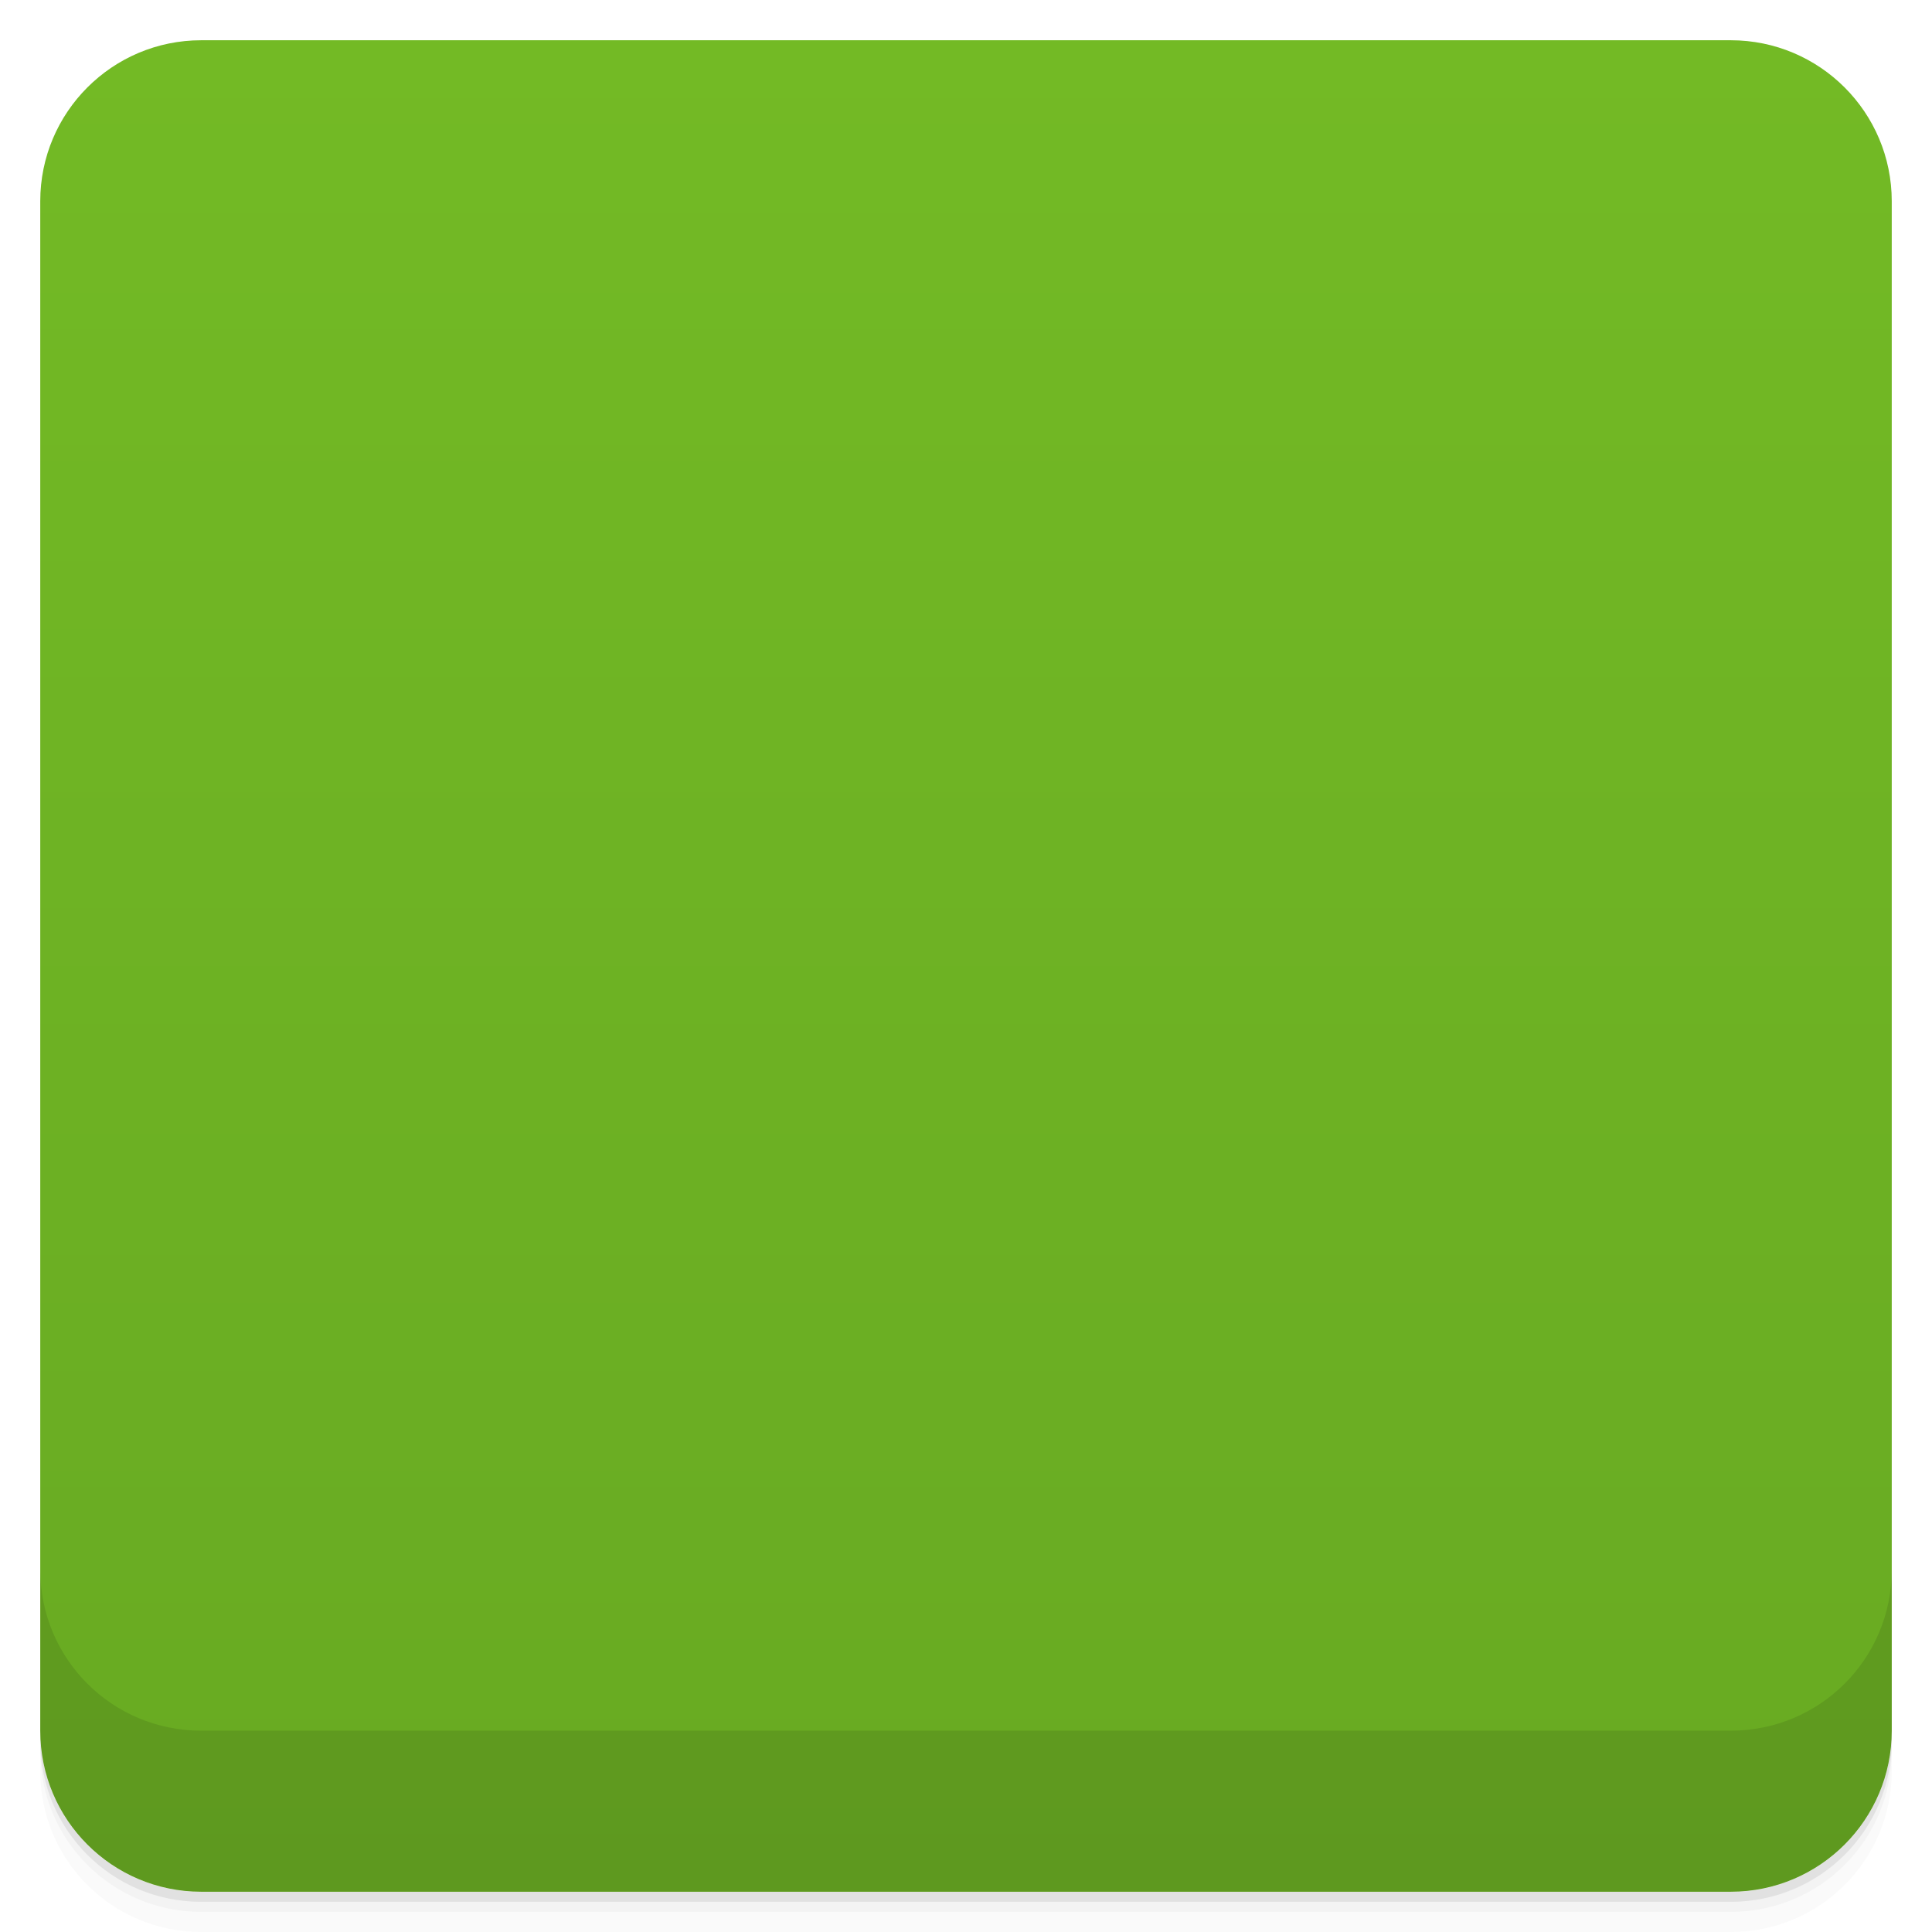
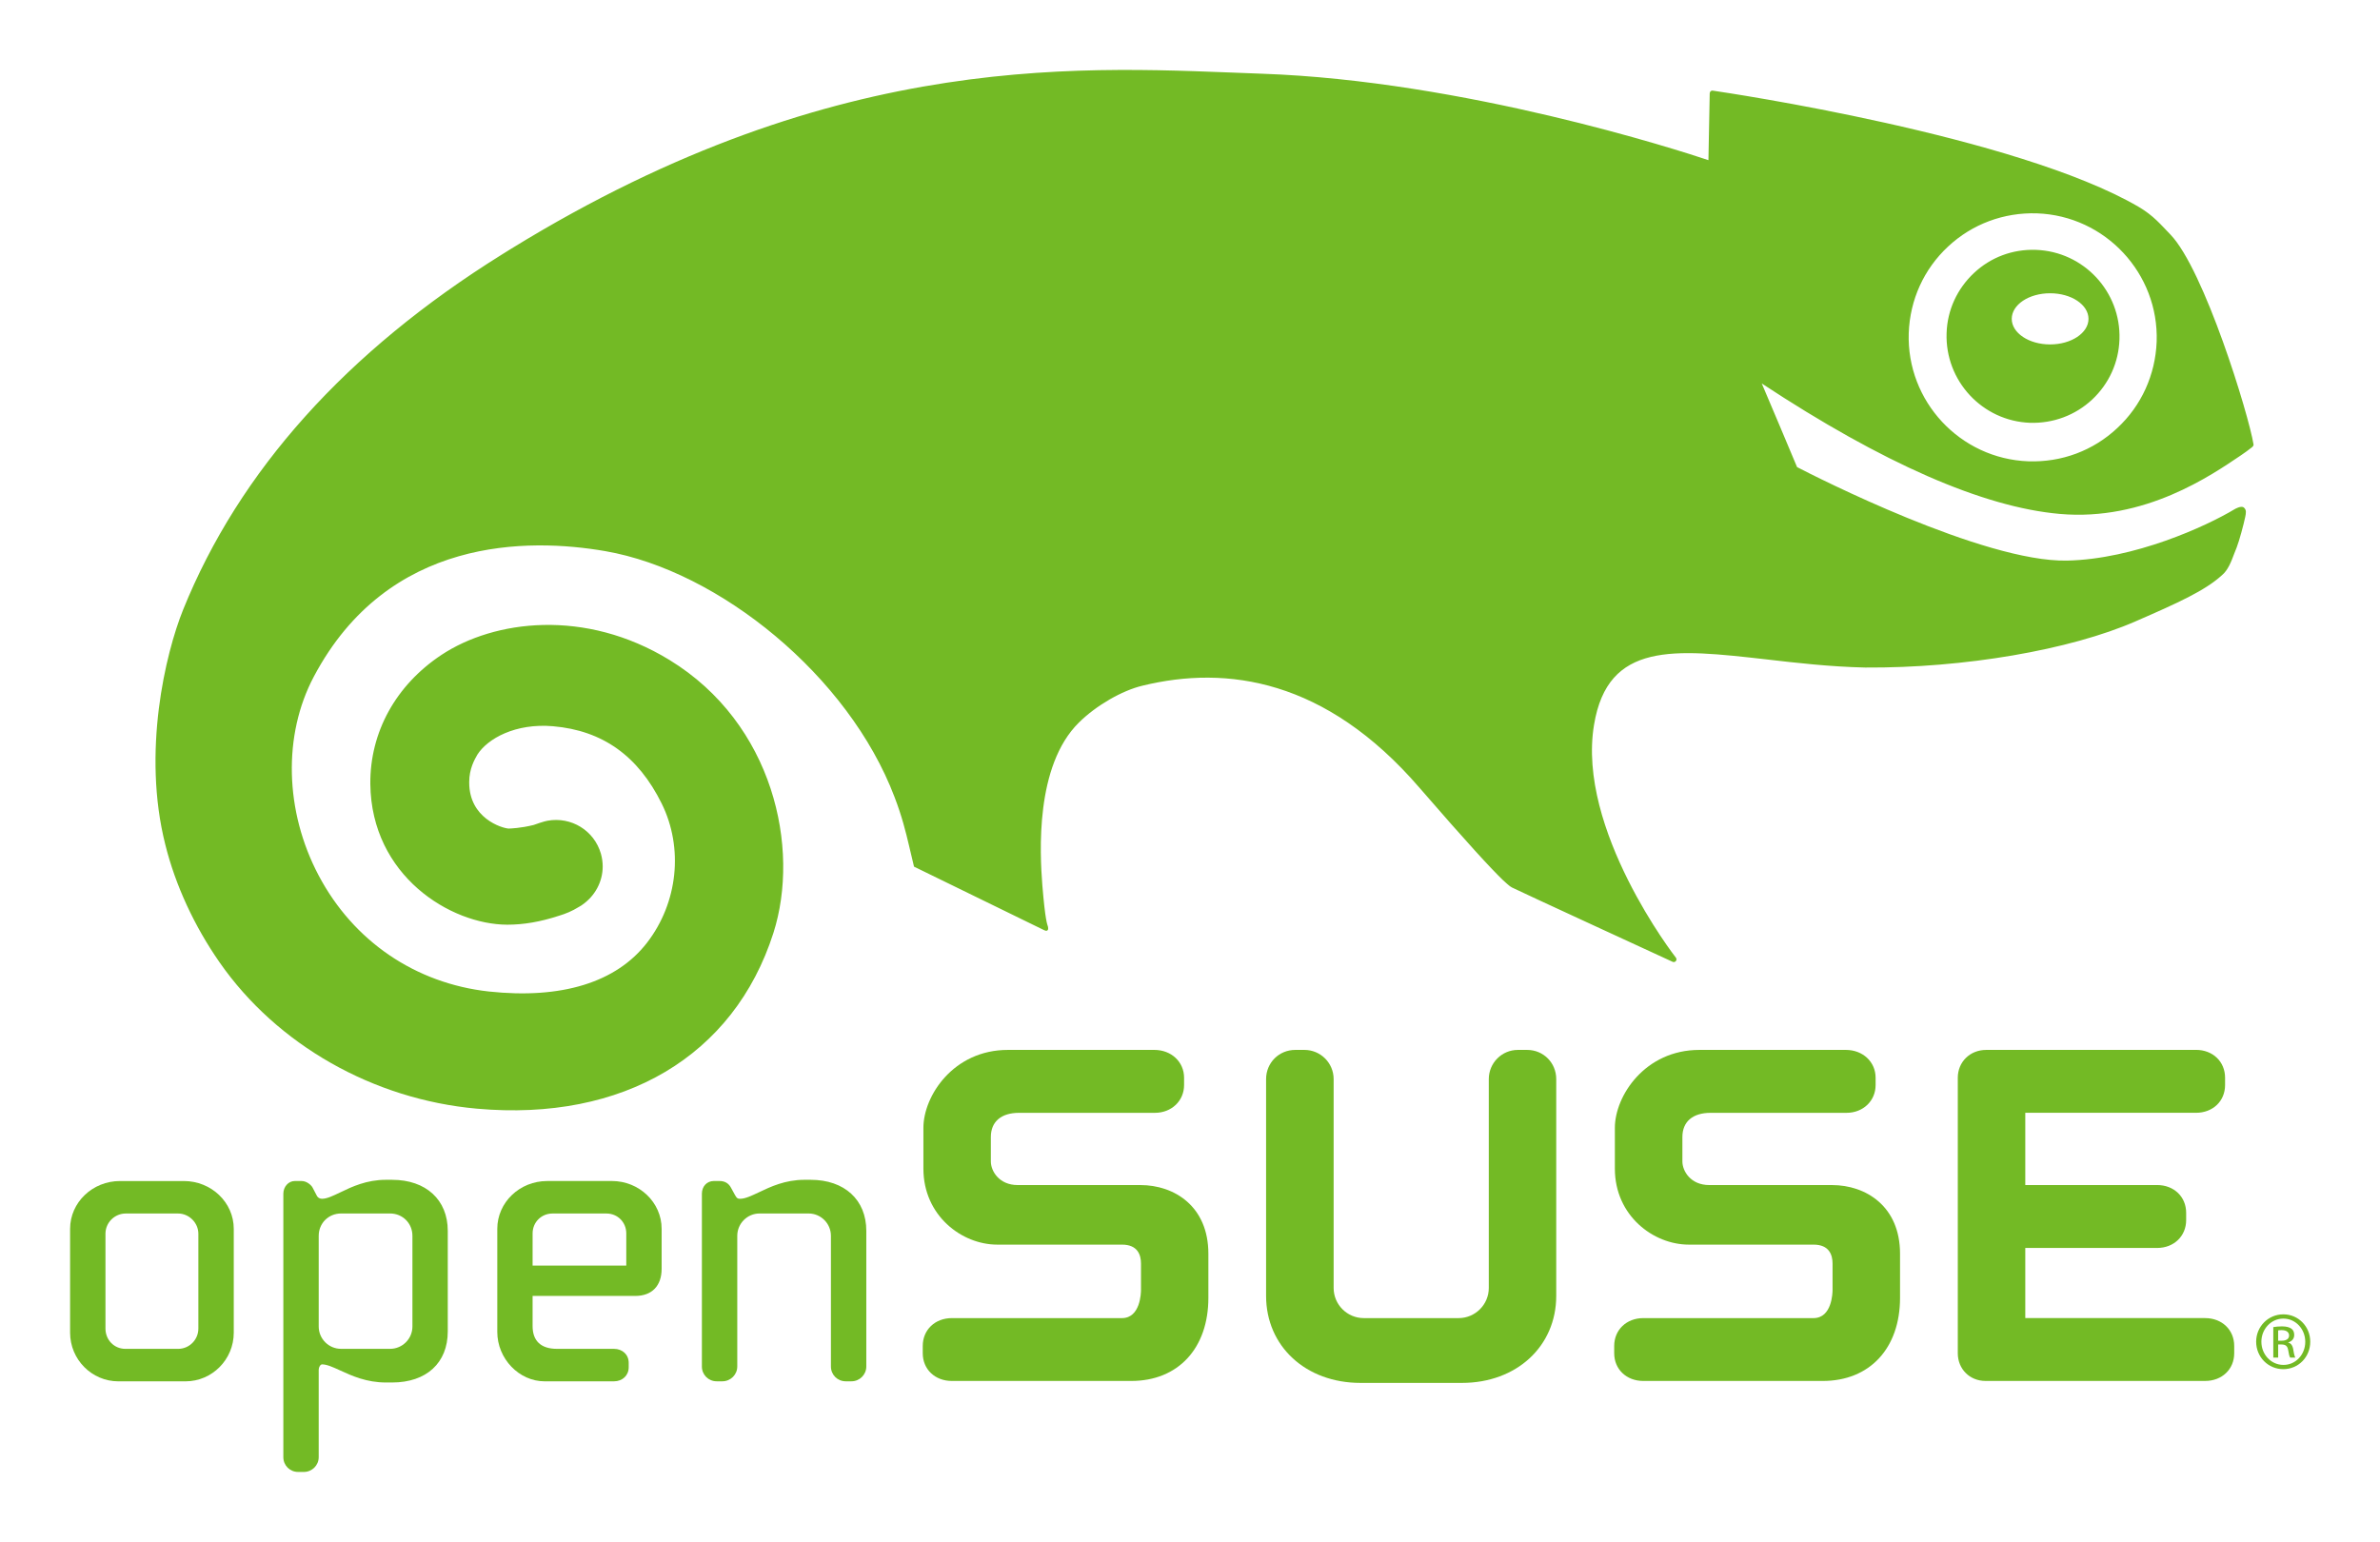
- <svg viewBox="0 0 48 48">
-   <defs>
-     <linearGradient id="linearGradient3764" x1="1" x2="47" gradientUnits="userSpaceOnUse" gradientTransform="translate(-48,0.00221467)">
-       <stop stop-color="#68aa22" stop-opacity="1" />
-       <stop offset="1" stop-color="#73ba25" stop-opacity="1" />
-     </linearGradient>
-     <clipPath id="clipPath-202204806">
-       <g transform="translate(0,-1004.362)">
-         <rect rx="4" y="1005.36" x="1" height="46" width="46" fill="#1890d0" />
-       </g>
-     </clipPath>
-     <clipPath id="clipPath-215155799">
-       <g transform="translate(0,-1004.362)">
-         <rect rx="4" y="1005.36" x="1" height="46" width="46" fill="#1890d0" />
-       </g>
-     </clipPath>
-   </defs>
-   <g>
-     <path d="m 1 43 l 0 0.25 c 0 2.216 1.784 4 4 4 l 38 0 c 2.216 0 4 -1.784 4 -4 l 0 -0.25 c 0 2.216 -1.784 4 -4 4 l -38 0 c -2.216 0 -4 -1.784 -4 -4 z m 0 0.5 l 0 0.5 c 0 2.216 1.784 4 4 4 l 38 0 c 2.216 0 4 -1.784 4 -4 l 0 -0.5 c 0 2.216 -1.784 4 -4 4 l -38 0 c -2.216 0 -4 -1.784 -4 -4 z" opacity="0.02" />
-     <path d="m 1 43.25 l 0 0.25 c 0 2.216 1.784 4 4 4 l 38 0 c 2.216 0 4 -1.784 4 -4 l 0 -0.25 c 0 2.216 -1.784 4 -4 4 l -38 0 c -2.216 0 -4 -1.784 -4 -4 z" opacity="0.05" />
-     <path d="m 1 43 l 0 0.25 c 0 2.216 1.784 4 4 4 l 38 0 c 2.216 0 4 -1.784 4 -4 l 0 -0.25 c 0 2.216 -1.784 4 -4 4 l -38 0 c -2.216 0 -4 -1.784 -4 -4 z" opacity="0.1" />
-   </g>
-   <g>
-     <rect width="46" height="46" x="-47" y="1" rx="4" transform="matrix(0,-1,1,0,0,0)" fill="url(#linearGradient3764)" fill-opacity="1" />
-   </g>
-   <g>
-     <g clip-path="url(#clipPath-202204806)">
-       <g opacity="0.1">
-         <g>
-           <path d="m 11.563 12 l -0.094 0.031 l -0.031 0.063 c 0 0 -0.055 2.504 -0.063 2.781 c -0.41 -0.137 -1.672 -0.563 -3.5 -1.063 c -0.715 -0.184 -7.238 -0.754 -7.875 -0.813 c 0 5 0 23 0 27 c 0.223 -0.156 7.57 -3.828 7.813 -4 c 0.793 -0.57 3.348 -0.734 5.938 -0.438 c 1.242 0.141 2.664 0.309 4.125 0.344 c 4.086 0.023 8.477 -0.723 11.188 -1.906 c 1.754 -0.77 2.898 -1.301 3.594 -1.938 c 0.254 -0.207 0.367 -0.547 0.5 -0.906 l 0.105 -0.25 c 0.105 -0.293 0.301 -0.91 0.375 -1.25 c 0.023 -0.148 0.043 -0.293 -0.066 -0.375 l -0.375 0.063 c -1.188 0.711 -4.184 2.066 -6.969 2.125 c -3.449 0.07 -10.398 -3.473 -11.125 -3.844 l -0.066 -0.094 c -0.172 -0.418 -1.215 -2.887 -1.438 -3.406 c 5.01 3.297 9.164 5.121 12.344 5.406 c 3.535 0.313 6.289 -1.613 7.469 -2.438 c 0.23 -0.16 0.398 -0.289 0.48 -0.316 l 0.094 -0.125 c -0.195 -1.242 -2.07 -7.242 -3.469 -8.688 c -0.398 -0.398 -0.691 -0.789 -1.316 -1.156 c -5.05 -2.945 -17.06 -4.73 -17.625 -4.816 m 13.156 5.102 c 0.086 0 0.195 -0.004 0.281 0 c 2.832 0.102 5.03 2.477 4.938 5.313 c -0.051 1.371 -0.625 2.629 -1.625 3.563 c -1 0.941 -2.309 1.422 -3.688 1.375 c -2.828 -0.105 -5.03 -2.484 -4.941 -5.313 c 0.047 -1.371 0.617 -2.629 1.625 -3.563 c 0.941 -0.879 2.129 -1.355 3.406 -1.375 m -0.125 1.5 c -0.824 0.051 -1.609 0.395 -2.219 0.969 c -0.695 0.652 -1.102 1.512 -1.125 2.469 c -0.066 1.977 1.465 3.648 3.438 3.719 c 0.961 0.031 1.898 -0.285 2.594 -0.938 c 0.699 -0.656 1.105 -1.547 1.125 -2.5 c 0.066 -1.977 -1.477 -3.648 -3.469 -3.719 c -0.117 -0.004 -0.227 -0.008 -0.344 0 m 0.938 1.777 c 0.898 0 1.605 0.48 1.605 1.066 c 0 0.586 -0.719 1.063 -1.605 1.063 c -0.879 0 -1.594 -0.477 -1.594 -1.063 c 0 -0.586 0.715 -1.066 1.594 -1.066 m 0 0" stroke="none" fill-rule="nonzero" fill-opacity="1" fill="#000" />
-         </g>
-       </g>
+ <svg xmlns="http://www.w3.org/2000/svg" version="1.1" viewBox="0 0 340 220.3">
+   <g transform="translate(-232.86 -406.35)" fill="#73ba25">
+     <path id="Geeko" d="m523.71 442.05c-3.311-.119-6.451 1.051-8.85 3.301-2.399 2.25-3.815 5.298-3.915 8.599-.23 6.821 5.111 12.559 11.916 12.81 3.309.1 6.465-1.07 8.878-3.32 2.41-2.261 3.795-5.311 3.901-8.599.23-6.819-5.109-12.549-11.93-12.791zm2.021 13.512c-3.031 0-5.479-1.64-5.479-3.65 0-2.029 2.448-3.66 5.479-3.66 3.031 0 5.486 1.631 5.486 3.66 0 2.01-2.457 3.65-5.486 3.65zm28.798 14.729c.089-.069.295-.251.268-.419-.685-4.279-7.059-25.029-11.884-30.019-1.329-1.359-2.394-2.699-4.55-3.96-17.454-10.171-58.863-16.309-60.803-16.59 0 0-.195-.041-.33.091-.105.102-.125.3-.125.3s-.16 8.58-.184 9.539c-4.229-1.421-34.972-11.351-63.791-12.351-24.44-.859-60.033-4.02-107.2 24.98l-1.394.868c-22.19 13.841-37.51 30.91-45.518 50.739-2.512 6.24-5.889 20.32-2.541 33.569 1.442 5.791 4.13 11.611 7.756 16.819 8.194 11.77 21.944 19.58 36.749 20.899 20.904 1.87 36.733-7.519 42.363-25.099 3.871-12.13 0-29.928-14.839-39.008-12.07-7.391-25.049-5.711-32.578-.73-6.531 4.33-10.23 11.06-10.165 18.451.151 13.11 11.444 20.078 19.564 20.099 2.359 0 4.728-.41 7.399-1.28.951-.289 1.845-.649 2.831-1.259l.309-.181.195-.13-.065.039c1.85-1.261 2.964-3.311 2.964-5.511 0-.6-.084-1.208-.256-1.821-.959-3.32-4.239-5.328-7.638-4.709l-.46.109-.621.189-.901.31c-1.87.46-3.269.5-3.569.51-.951-.061-5.625-1.461-5.625-6.58v-.07c0-1.88.754-3.199 1.17-3.92 1.454-2.28 5.435-4.518 10.814-4.05 7.059.61 12.149 4.23 15.52 11.06 3.129 6.349 2.31 14.159-2.11 19.88-4.39 5.668-12.205 8.078-22.598 6.959-10.481-1.159-19.34-7.191-24.303-16.579-4.856-9.178-5.121-20.059-.686-28.418 10.609-20.029 30.649-19.82 41.637-17.921 16.26 2.82 34.758 17.819 41.319 35.139 1.059 2.761 1.599 4.949 2.071 6.95l.709 2.99 18.37 8.969c.395.193.528.258.686.14.189-.141.081-.53.081-.53-.114-.41-.381-.789-.805-5.93-.349-4.562-1.059-17.051 5.228-23.24 2.441-2.419 6.161-4.578 9.099-5.269 12.04-2.941 26.159-.912 39.507 14.539 6.91 7.98 10.279 11.619 11.97 13.249 0 0 .385.363.589.531.223.183.369.338.695.519.558.31 22.954 10.621 22.954 10.621s.265.132.461-.11c.194-.24.01-.479.01-.479-.149-.17-14.199-18.328-11.698-33.279 1.97-11.909 11.447-10.83 24.558-9.35 4.279.5 9.152 1.059 14.196 1.172 14.084.089 29.254-2.511 38.604-6.601 6.049-2.629 9.909-4.379 12.328-6.579.87-.721 1.321-1.891 1.791-3.15l.33-.831c.391-1.021.966-3.171 1.219-4.35.102-.519.221-1.027-.209-1.359-.393-.303-1.294.24-1.294.24-4.106 2.471-14.369 7.151-23.965 7.35-11.914.24-36.054-12.061-38.555-13.36-1.674-3.986-3.346-7.972-5.044-11.948 17.27 11.379 31.594 17.668 42.559 18.638 12.207 1.087 21.723-5.572 25.853-8.343.541-.359 1.08-.762 1.576-1.149zm-48.992-16.369c.175-4.73 2.155-9.12 5.614-12.34 3.46-3.231 7.975-4.9 12.708-4.749 9.76.349 17.43 8.589 17.095 18.338-.184 4.73-2.164 9.12-5.614 12.33-3.46 3.25-7.964 4.92-12.719 4.76-9.75-.36-17.411-8.58-17.084-18.338z" clip-rule="evenodd" fill-rule="evenodd" />
+     <path d="m376.84 556.36c-7.784 0-12.065 6.58-12.065 11.13v5.84c0 6.7 5.474 10.851 10.55 10.851h17.819c2.245 0 2.715 1.47 2.715 2.71v3.769c0 .4-.081 4.02-2.715 4.02h-24.303c-2.415 0-4.16 1.68-4.16 3.979v1.042c0 2.291 1.745 3.96 4.16 3.96h25.624c6.698 0 11.02-4.66 11.02-11.879v-6.302c0-6.779-4.87-9.809-9.706-9.809h-17.533c-2.639 0-3.836-1.98-3.836-3.38v-3.48c0-2.191 1.464-3.46 4.025-3.46h19.408c2.38 0 4.171-1.71 4.171-3.971v-1.04c0-2.269-1.821-3.981-4.251-3.981h-20.922z" />
+     <path d="m449.7 556.36c-2.301 0-4.155 1.87-4.155 4.171v29.838c0 2.39-1.95 4.311-4.311 4.311h-13.545c-2.369 0-4.309-1.921-4.309-4.311v-29.838c0-2.301-1.87-4.171-4.169-4.171h-1.31c-2.334 0-4.171 1.842-4.171 4.171v30.968c0 7.21 5.674 12.44 13.489 12.44h14.485c7.805 0 13.475-5.228 13.475-12.44v-30.968c0-2.329-1.829-4.171-4.16-4.171h-1.319z" />
+     <path d="m475.63 556.36c-7.78 0-12.074 6.58-12.074 11.13v5.84c0 6.7 5.484 10.851 10.564 10.851h17.814c2.248 0 2.72 1.47 2.72 2.71v3.769c0 .4-.081 4.02-2.72 4.02h-24.314c-2.405 0-4.16 1.68-4.16 3.979v1.042c0 2.291 1.756 3.96 4.16 3.96h25.633c6.7 0 11.041-4.66 11.041-11.879v-6.302c0-6.779-4.885-9.809-9.72-9.809h-17.533c-2.647 0-3.839-1.98-3.839-3.38v-3.48c0-2.191 1.464-3.46 4.025-3.46h19.419c2.375 0 4.158-1.71 4.158-3.971v-1.04c0-2.269-1.819-3.981-4.26-3.981h-20.913z" />
+     <path d="m516.6 556.36c-2.31 0-4.055 1.712-4.055 3.981v39.358c0 2.259 1.705 3.96 3.964 3.96h31.364c2.415 0 4.16-1.67 4.16-3.96v-1.042c0-2.299-1.745-3.979-4.16-3.979h-25.687v-10.02h18.822c2.41 0 4.16-1.691 4.16-3.981v-1.04c0-2.301-1.75-3.971-4.16-3.971h-18.822v-10.32h24.382c2.406 0 4.16-1.659 4.16-3.971v-1.04c0-2.301-1.754-3.981-4.16-3.981h-29.968z" />
+     <g transform="matrix(1.7539 0 0 1.7539 -611.6 -134.13)">
+       <path d="m491.25 404.37c-2.241 0-4.065 1.744-4.065 3.894v8.461c0 2.184 1.765 3.963 3.929 3.963h5.473c2.164 0 3.929-1.779 3.929-3.963v-8.461c0-2.149-1.825-3.894-4.065-3.894h-5.201zm-1.184 12.019v-7.726c0-.906.744-1.647 1.654-1.647h4.264c.89 0 1.648.758 1.648 1.647v7.726c0 .912-.738 1.653-1.648 1.653h-4.296c-.912 0-1.622-.725-1.622-1.653z" />
+       <path d="m512.91 404.27c-1.578 0-2.768.564-3.723 1.026-.582.279-1.086.52-1.477.52-.177 0-.328-.08-.408-.211l-.364-.696c-.091-.183-.456-.541-.907-.541h-.541c-.52 0-.936.467-.936 1.037v21.461c0 .673.531 1.203 1.203 1.203h.468c.667 0 1.209-.536 1.209-1.203v-7.121c0-.211.137-.439.276-.439.391 0 .895.229 1.477.496.955.439 2.145.98 3.723.98h.505c2.794 0 4.532-1.597 4.532-4.162v-8.192c0-2.526-1.775-4.157-4.532-4.157h-.505zm-5.475 11.952v-7.39c0-1.021.798-1.818 1.818-1.818h3.997c1.021 0 1.818.798 1.818 1.818v7.39c0 1.003-.818 1.818-1.818 1.818h-3.997c-1.001 0-1.818-.815-1.818-1.818z" />
+       <path d="m526.04 404.37c-2.241 0-4.06 1.744-4.06 3.894v8.398c0 2.178 1.768 4.025 3.854 4.025h5.647c.698 0 1.203-.484 1.203-1.141v-.37c0-.661-.505-1.135-1.203-1.135h-4.639c-1.3 0-1.986-.639-1.986-1.854v-2.457h8.369c1.346 0 2.142-.821 2.142-2.212v-3.256c0-2.149-1.822-3.894-4.054-3.894h-5.273zm-1.183 4.265c0-.907.713-1.619 1.621-1.619h4.396c.906 0 1.613.712 1.613 1.619v2.622h-7.631c.001-.342.001-2.622.001-2.622z" />
+       <path d="m547 404.27c-1.573 0-2.76.564-3.718 1.021-.596.28-1.105.525-1.521.525-.183 0-.257-.023-.399-.269l-.331-.604c-.19-.382-.513-.575-.949-.575h-.465c-.562 0-.972.438-.972 1.037v14.077c0 .667.527 1.203 1.206 1.203h.465c.667 0 1.211-.542 1.211-1.203v-10.65c0-.998.815-1.818 1.813-1.818h3.999c1.001 0 1.816.82 1.816 1.818v10.65c0 .667.53 1.203 1.203 1.203h.47c.667 0 1.209-.542 1.209-1.203v-11.055c0-2.526-1.776-4.157-4.535-4.157h-.502z" />
    </g>
-   </g>
-   <g>
-     <g clip-path="url(#clipPath-215155799)">
-       <g transform="translate(0,-1)">
-         <g>
-           <path d="m 11.563 12 l -0.094 0.031 l -0.031 0.063 c 0 0 -0.055 2.504 -0.063 2.781 c -0.41 -0.137 -1.672 -0.563 -3.5 -1.063 c -0.715 -0.184 -7.238 -0.754 -7.875 -0.813 c 0 5 0 23 0 27 c 0.223 -0.156 7.57 -3.828 7.813 -4 c 0.793 -0.57 3.348 -0.734 5.938 -0.438 c 1.242 0.141 2.664 0.309 4.125 0.344 c 4.086 0.023 8.477 -0.723 11.188 -1.906 c 1.754 -0.77 2.898 -1.301 3.594 -1.938 c 0.254 -0.207 0.367 -0.547 0.5 -0.906 l 0.105 -0.25 c 0.105 -0.293 0.301 -0.91 0.375 -1.25 c 0.023 -0.148 0.043 -0.293 -0.066 -0.375 l -0.375 0.063 c -1.188 0.711 -4.184 2.066 -6.969 2.125 c -3.449 0.07 -10.398 -3.473 -11.125 -3.844 l -0.066 -0.094 c -0.172 -0.418 -1.215 -2.887 -1.438 -3.406 c 5.01 3.297 9.164 5.121 12.344 5.406 c 3.535 0.313 6.289 -1.613 7.469 -2.438 c 0.23 -0.16 0.398 -0.289 0.48 -0.316 l 0.094 -0.125 c -0.195 -1.242 -2.07 -7.242 -3.469 -8.688 c -0.398 -0.398 -0.691 -0.789 -1.316 -1.156 c -5.05 -2.945 -17.06 -4.73 -17.625 -4.816 m 13.156 5.102 c 0.086 0 0.195 -0.004 0.281 0 c 2.832 0.102 5.03 2.477 4.938 5.313 c -0.051 1.371 -0.625 2.629 -1.625 3.563 c -1 0.941 -2.309 1.422 -3.688 1.375 c -2.828 -0.105 -5.03 -2.484 -4.941 -5.313 c 0.047 -1.371 0.617 -2.629 1.625 -3.563 c 0.941 -0.879 2.129 -1.355 3.406 -1.375 m -0.125 1.5 c -0.824 0.051 -1.609 0.395 -2.219 0.969 c -0.695 0.652 -1.102 1.512 -1.125 2.469 c -0.066 1.977 1.465 3.648 3.438 3.719 c 0.961 0.031 1.898 -0.285 2.594 -0.938 c 0.699 -0.656 1.105 -1.547 1.125 -2.5 c 0.066 -1.977 -1.477 -3.648 -3.469 -3.719 c -0.117 -0.004 -0.227 -0.008 -0.344 0 m 0.938 1.777 c 0.898 0 1.605 0.48 1.605 1.066 c 0 0.586 -0.719 1.063 -1.605 1.063 c -0.879 0 -1.594 -0.477 -1.594 -1.063 c 0 -0.586 0.715 -1.066 1.594 -1.066 m 0 0" fill="#f9f9f9" stroke="none" fill-rule="nonzero" fill-opacity="1" />
-         </g>
-       </g>
-     </g>
-   </g>
-   <g>
-     <g transform="translate(0,-1004.362)">
-       <path d="m 1 1043.36 0 4 c 0 2.216 1.784 4 4 4 l 38 0 c 2.216 0 4 -1.784 4 -4 l 0 -4 c 0 2.216 -1.784 4 -4 4 l -38 0 c -2.216 0 -4 -1.784 -4 -4 z" opacity="0.1" />
+     <g transform="matrix(1.7539 0 0 1.7539 -611.6 -134.13)">
+       <path d="m667.46 415.23c1.218 0 2.188.99 2.188 2.229 0 1.257-.971 2.237-2.198 2.237-1.218 0-2.208-.98-2.208-2.237 0-1.238.99-2.229 2.208-2.229h.01zm-.01.346c-.98 0-1.782.842-1.782 1.882 0 1.06.802 1.891 1.792 1.891.99.011 1.782-.831 1.782-1.881s-.792-1.892-1.782-1.892h-.01zm-.416 3.179h-.396v-2.485c.208-.03.406-.06.703-.06.377 0 .624.079.772.188.149.108.229.276.229.515 0 .326-.218.524-.485.604v.021c.218.039.366.237.416.604.06.387.118.535.158.614h-.416c-.06-.079-.119-.307-.168-.634-.06-.316-.218-.436-.535-.436h-.277v1.069zm0-1.377h.287c.327 0 .604-.118.604-.426 0-.218-.158-.436-.604-.436-.129 0-.218.01-.287.021v.841z" fill="#73ba25" />
    </g>
  </g>
</svg>
